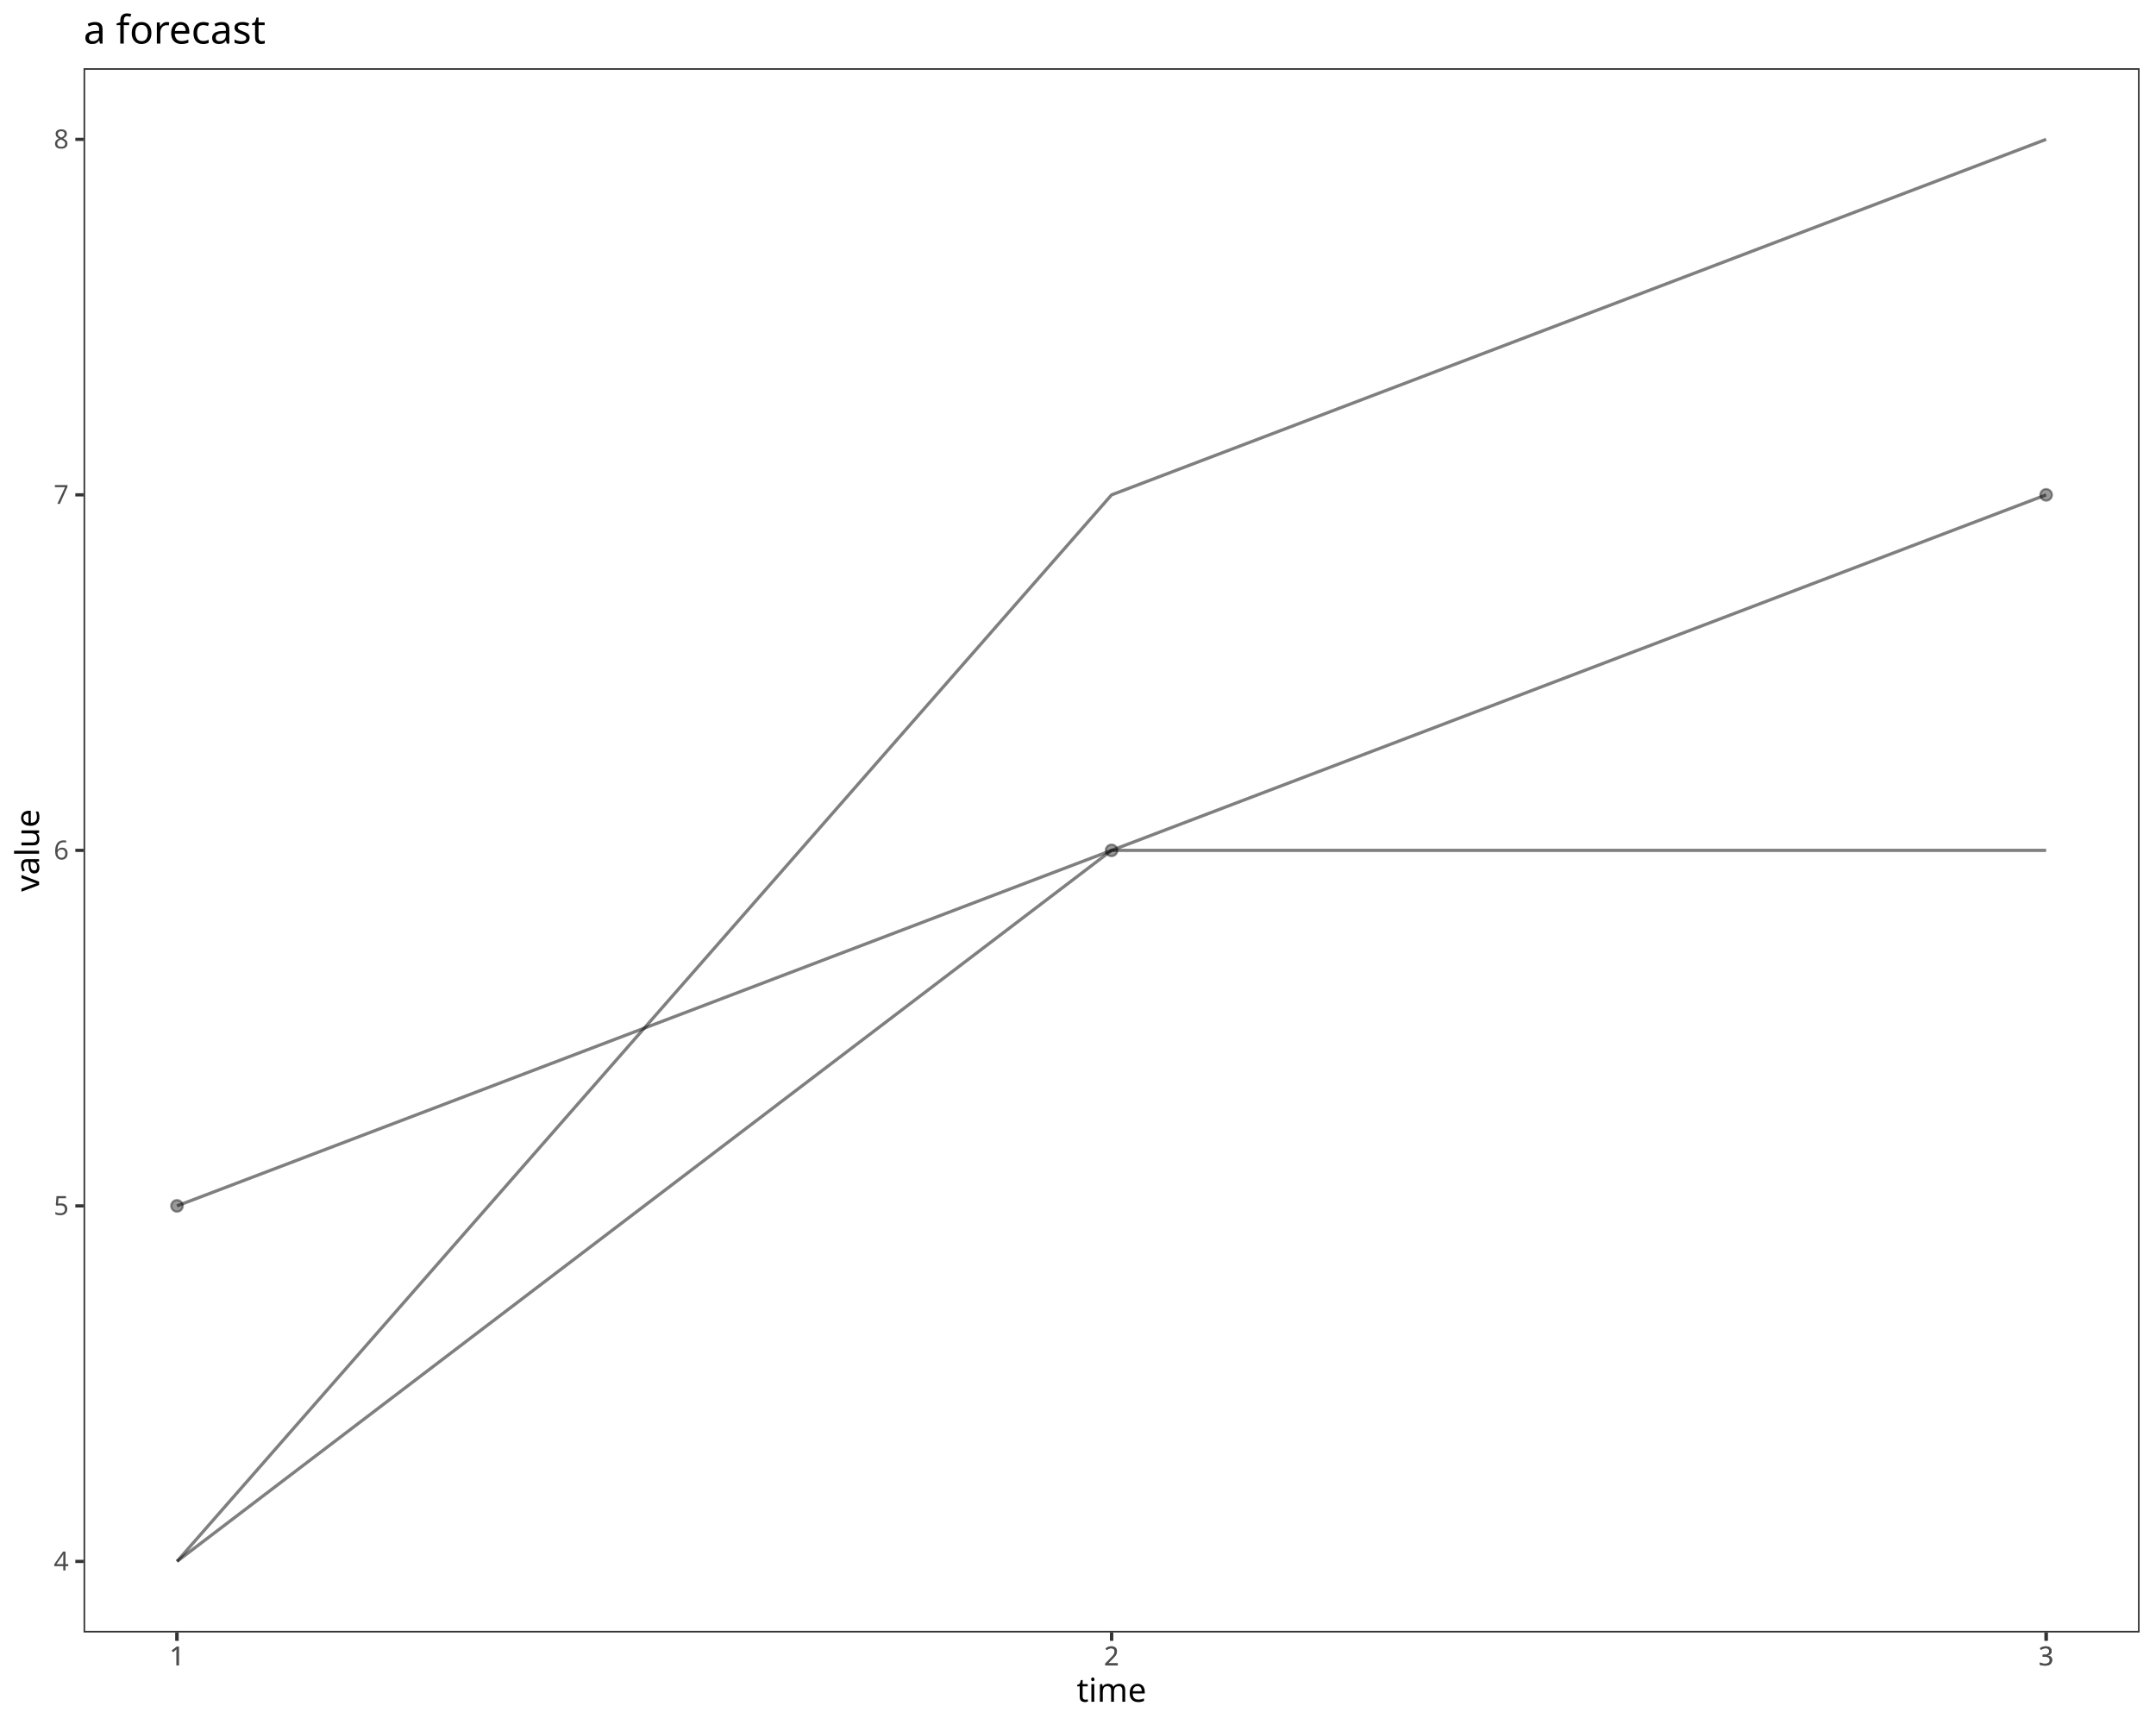
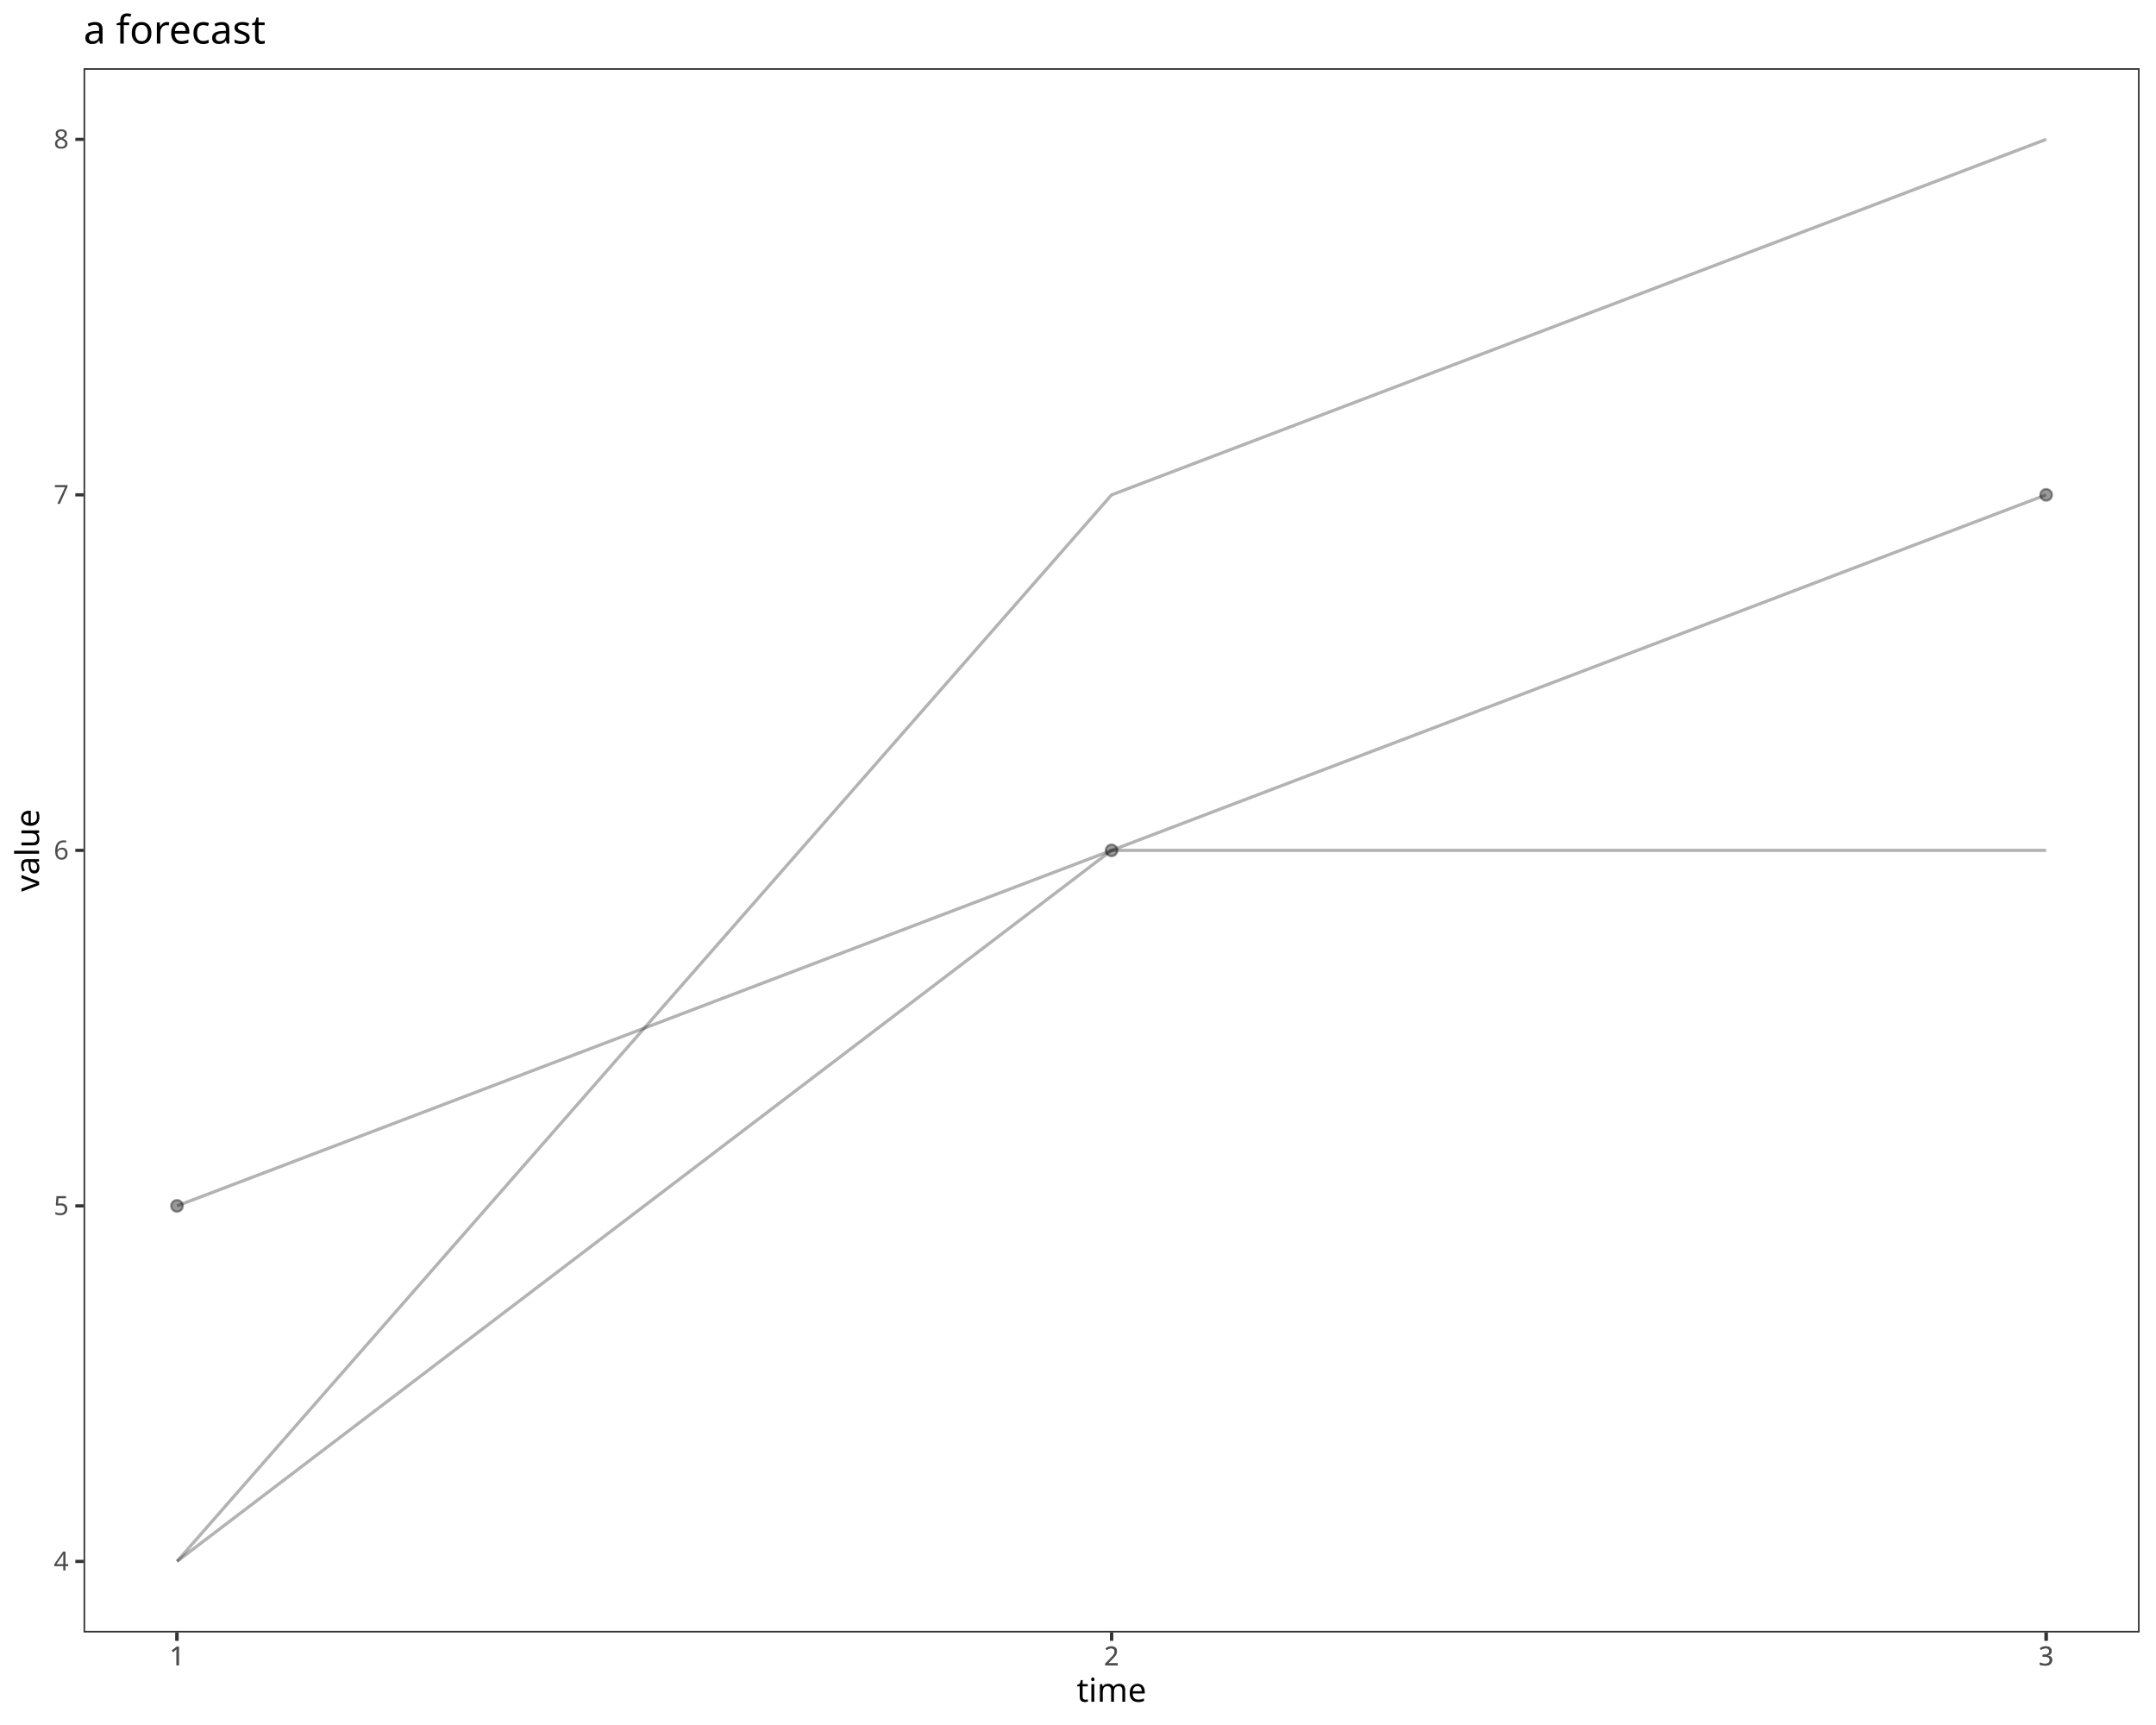
<svg xmlns="http://www.w3.org/2000/svg" class="svglite" data-engine-version="2.0" width="720.00pt" height="576.00pt" viewBox="0 0 720.00 576.00">
  <defs>
    <style type="text/css">
    .svglite line, .svglite polyline, .svglite polygon, .svglite path, .svglite rect, .svglite circle {
      fill: none;
      stroke: #000000;
      stroke-linecap: round;
      stroke-linejoin: round;
      stroke-miterlimit: 10.00;
    }
  </style>
  </defs>
  <rect width="100%" height="100%" style="stroke: none; fill: #FFFFFF;" />
  <defs>
    <clipPath id="cpMC4wMHw3MjAuMDB8MC4wMHw1NzYuMDA=">
      <rect x="0.00" y="0.00" width="720.00" height="576.00" />
    </clipPath>
  </defs>
  <g clip-path="url(#cpMC4wMHw3MjAuMDB8MC4wMHw1NzYuMDA=)">
    <rect x="0.00" y="0.00" width="720.00" height="576.00" style="stroke-width: 1.07; stroke: #FFFFFF; fill: #FFFFFF;" />
  </g>
  <defs>
    <clipPath id="cpMjcuOTB8NzE0LjUyfDIyLjc4fDU0NS4xMQ==">
      <rect x="27.90" y="22.78" width="686.62" height="522.33" />
    </clipPath>
  </defs>
  <g clip-path="url(#cpMjcuOTB8NzE0LjUyfDIyLjc4fDU0NS4xMQ==)">
    <rect x="27.90" y="22.78" width="686.62" height="522.33" style="stroke-width: 1.07; stroke: none; fill: #FFFFFF;" />
-     <polyline points="59.11,521.37 371.21,165.24 683.31,46.53 " style="stroke-width: 1.07; stroke: #000000; stroke-opacity: 0.50; stroke-linecap: butt;" />
-     <polyline points="59.11,402.66 371.21,283.95 683.31,165.24 " style="stroke-width: 1.07; stroke: #000000; stroke-opacity: 0.50; stroke-linecap: butt;" />
-     <polyline points="59.11,521.37 371.21,283.95 683.31,283.95 " style="stroke-width: 1.07; stroke: #000000; stroke-opacity: 0.50; stroke-linecap: butt;" />
+     <polyline points="59.11,521.37 371.21,165.24 683.31,46.53 " style="stroke-width: 1.07; stroke: #000000; stroke-opacity: 0.30; stroke-linecap: butt;" />
+     <polyline points="59.11,402.66 371.21,283.95 683.31,165.24 " style="stroke-width: 1.07; stroke: #000000; stroke-opacity: 0.30; stroke-linecap: butt;" />
+     <polyline points="59.11,521.37 371.21,283.95 683.31,283.95 " style="stroke-width: 1.07; stroke: #000000; stroke-opacity: 0.30; stroke-linecap: butt;" />
    <circle cx="59.11" cy="402.66" r="1.95" style="stroke-width: 0.71; stroke: #000000; stroke-opacity: 0.40; fill: #000000; fill-opacity: 0.40;" />
    <circle cx="371.21" cy="283.95" r="1.95" style="stroke-width: 0.71; stroke: #000000; stroke-opacity: 0.40; fill: #000000; fill-opacity: 0.40;" />
    <circle cx="683.31" cy="165.24" r="1.95" style="stroke-width: 0.71; stroke: #000000; stroke-opacity: 0.40; fill: #000000; fill-opacity: 0.40;" />
    <rect x="27.90" y="22.78" width="686.62" height="522.33" style="stroke-width: 1.07; stroke: #333333;" />
  </g>
  <g clip-path="url(#cpMC4wMHw3MjAuMDB8MC4wMHw1NzYuMDA=)">
    <text x="22.97" y="524.40" text-anchor="end" style="font-size: 8.80px; fill: #4D4D4D; font-family: sans;" textLength="4.89px" lengthAdjust="spacingAndGlyphs">4</text>
    <text x="22.97" y="405.69" text-anchor="end" style="font-size: 8.80px; fill: #4D4D4D; font-family: sans;" textLength="4.89px" lengthAdjust="spacingAndGlyphs">5</text>
    <text x="22.97" y="286.98" text-anchor="end" style="font-size: 8.80px; fill: #4D4D4D; font-family: sans;" textLength="4.89px" lengthAdjust="spacingAndGlyphs">6</text>
    <text x="22.97" y="168.26" text-anchor="end" style="font-size: 8.80px; fill: #4D4D4D; font-family: sans;" textLength="4.89px" lengthAdjust="spacingAndGlyphs">7</text>
    <text x="22.97" y="49.55" text-anchor="end" style="font-size: 8.80px; fill: #4D4D4D; font-family: sans;" textLength="4.89px" lengthAdjust="spacingAndGlyphs">8</text>
    <polyline points="25.16,521.37 27.90,521.37 " style="stroke-width: 1.07; stroke: #333333; stroke-linecap: butt;" />
    <polyline points="25.16,402.66 27.90,402.66 " style="stroke-width: 1.07; stroke: #333333; stroke-linecap: butt;" />
    <polyline points="25.16,283.95 27.90,283.95 " style="stroke-width: 1.07; stroke: #333333; stroke-linecap: butt;" />
    <polyline points="25.16,165.24 27.90,165.24 " style="stroke-width: 1.07; stroke: #333333; stroke-linecap: butt;" />
    <polyline points="25.16,46.53 27.90,46.53 " style="stroke-width: 1.07; stroke: #333333; stroke-linecap: butt;" />
    <polyline points="59.11,547.85 59.11,545.11 " style="stroke-width: 1.07; stroke: #333333; stroke-linecap: butt;" />
    <polyline points="59.11,547.85 59.11,545.11 " style="stroke-width: 1.07; stroke: #333333; stroke-linecap: butt;" />
    <polyline points="371.21,547.85 371.21,545.11 " style="stroke-width: 1.07; stroke: #333333; stroke-linecap: butt;" />
    <polyline points="371.21,547.85 371.21,545.11 " style="stroke-width: 1.07; stroke: #333333; stroke-linecap: butt;" />
    <polyline points="683.31,547.85 683.31,545.11 " style="stroke-width: 1.07; stroke: #333333; stroke-linecap: butt;" />
    <polyline points="683.31,547.85 683.31,545.11 " style="stroke-width: 1.07; stroke: #333333; stroke-linecap: butt;" />
    <text x="59.11" y="556.10" text-anchor="middle" style="font-size: 8.80px; fill: #4D4D4D; font-family: sans;" textLength="4.89px" lengthAdjust="spacingAndGlyphs">1</text>
    <text x="59.11" y="556.10" text-anchor="middle" style="font-size: 8.80px; fill: #4D4D4D; font-family: sans;" textLength="4.89px" lengthAdjust="spacingAndGlyphs">1</text>
    <text x="371.21" y="556.10" text-anchor="middle" style="font-size: 8.80px; fill: #4D4D4D; font-family: sans;" textLength="4.89px" lengthAdjust="spacingAndGlyphs">2</text>
    <text x="371.21" y="556.10" text-anchor="middle" style="font-size: 8.80px; fill: #4D4D4D; font-family: sans;" textLength="4.89px" lengthAdjust="spacingAndGlyphs">2</text>
    <text x="683.31" y="556.10" text-anchor="middle" style="font-size: 8.80px; fill: #4D4D4D; font-family: sans;" textLength="4.89px" lengthAdjust="spacingAndGlyphs">3</text>
    <text x="683.31" y="556.10" text-anchor="middle" style="font-size: 8.80px; fill: #4D4D4D; font-family: sans;" textLength="4.89px" lengthAdjust="spacingAndGlyphs">3</text>
    <text x="371.21" y="568.24" text-anchor="middle" style="font-size: 11.00px; font-family: sans;" textLength="20.78px" lengthAdjust="spacingAndGlyphs">time</text>
    <text transform="translate(13.05,283.95) rotate(-90)" text-anchor="middle" style="font-size: 11.00px; font-family: sans;" textLength="26.30px" lengthAdjust="spacingAndGlyphs">value</text>
    <text x="27.90" y="14.56" style="font-size: 13.20px; font-family: sans;" textLength="57.97px" lengthAdjust="spacingAndGlyphs">a forecast</text>
  </g>
</svg>
